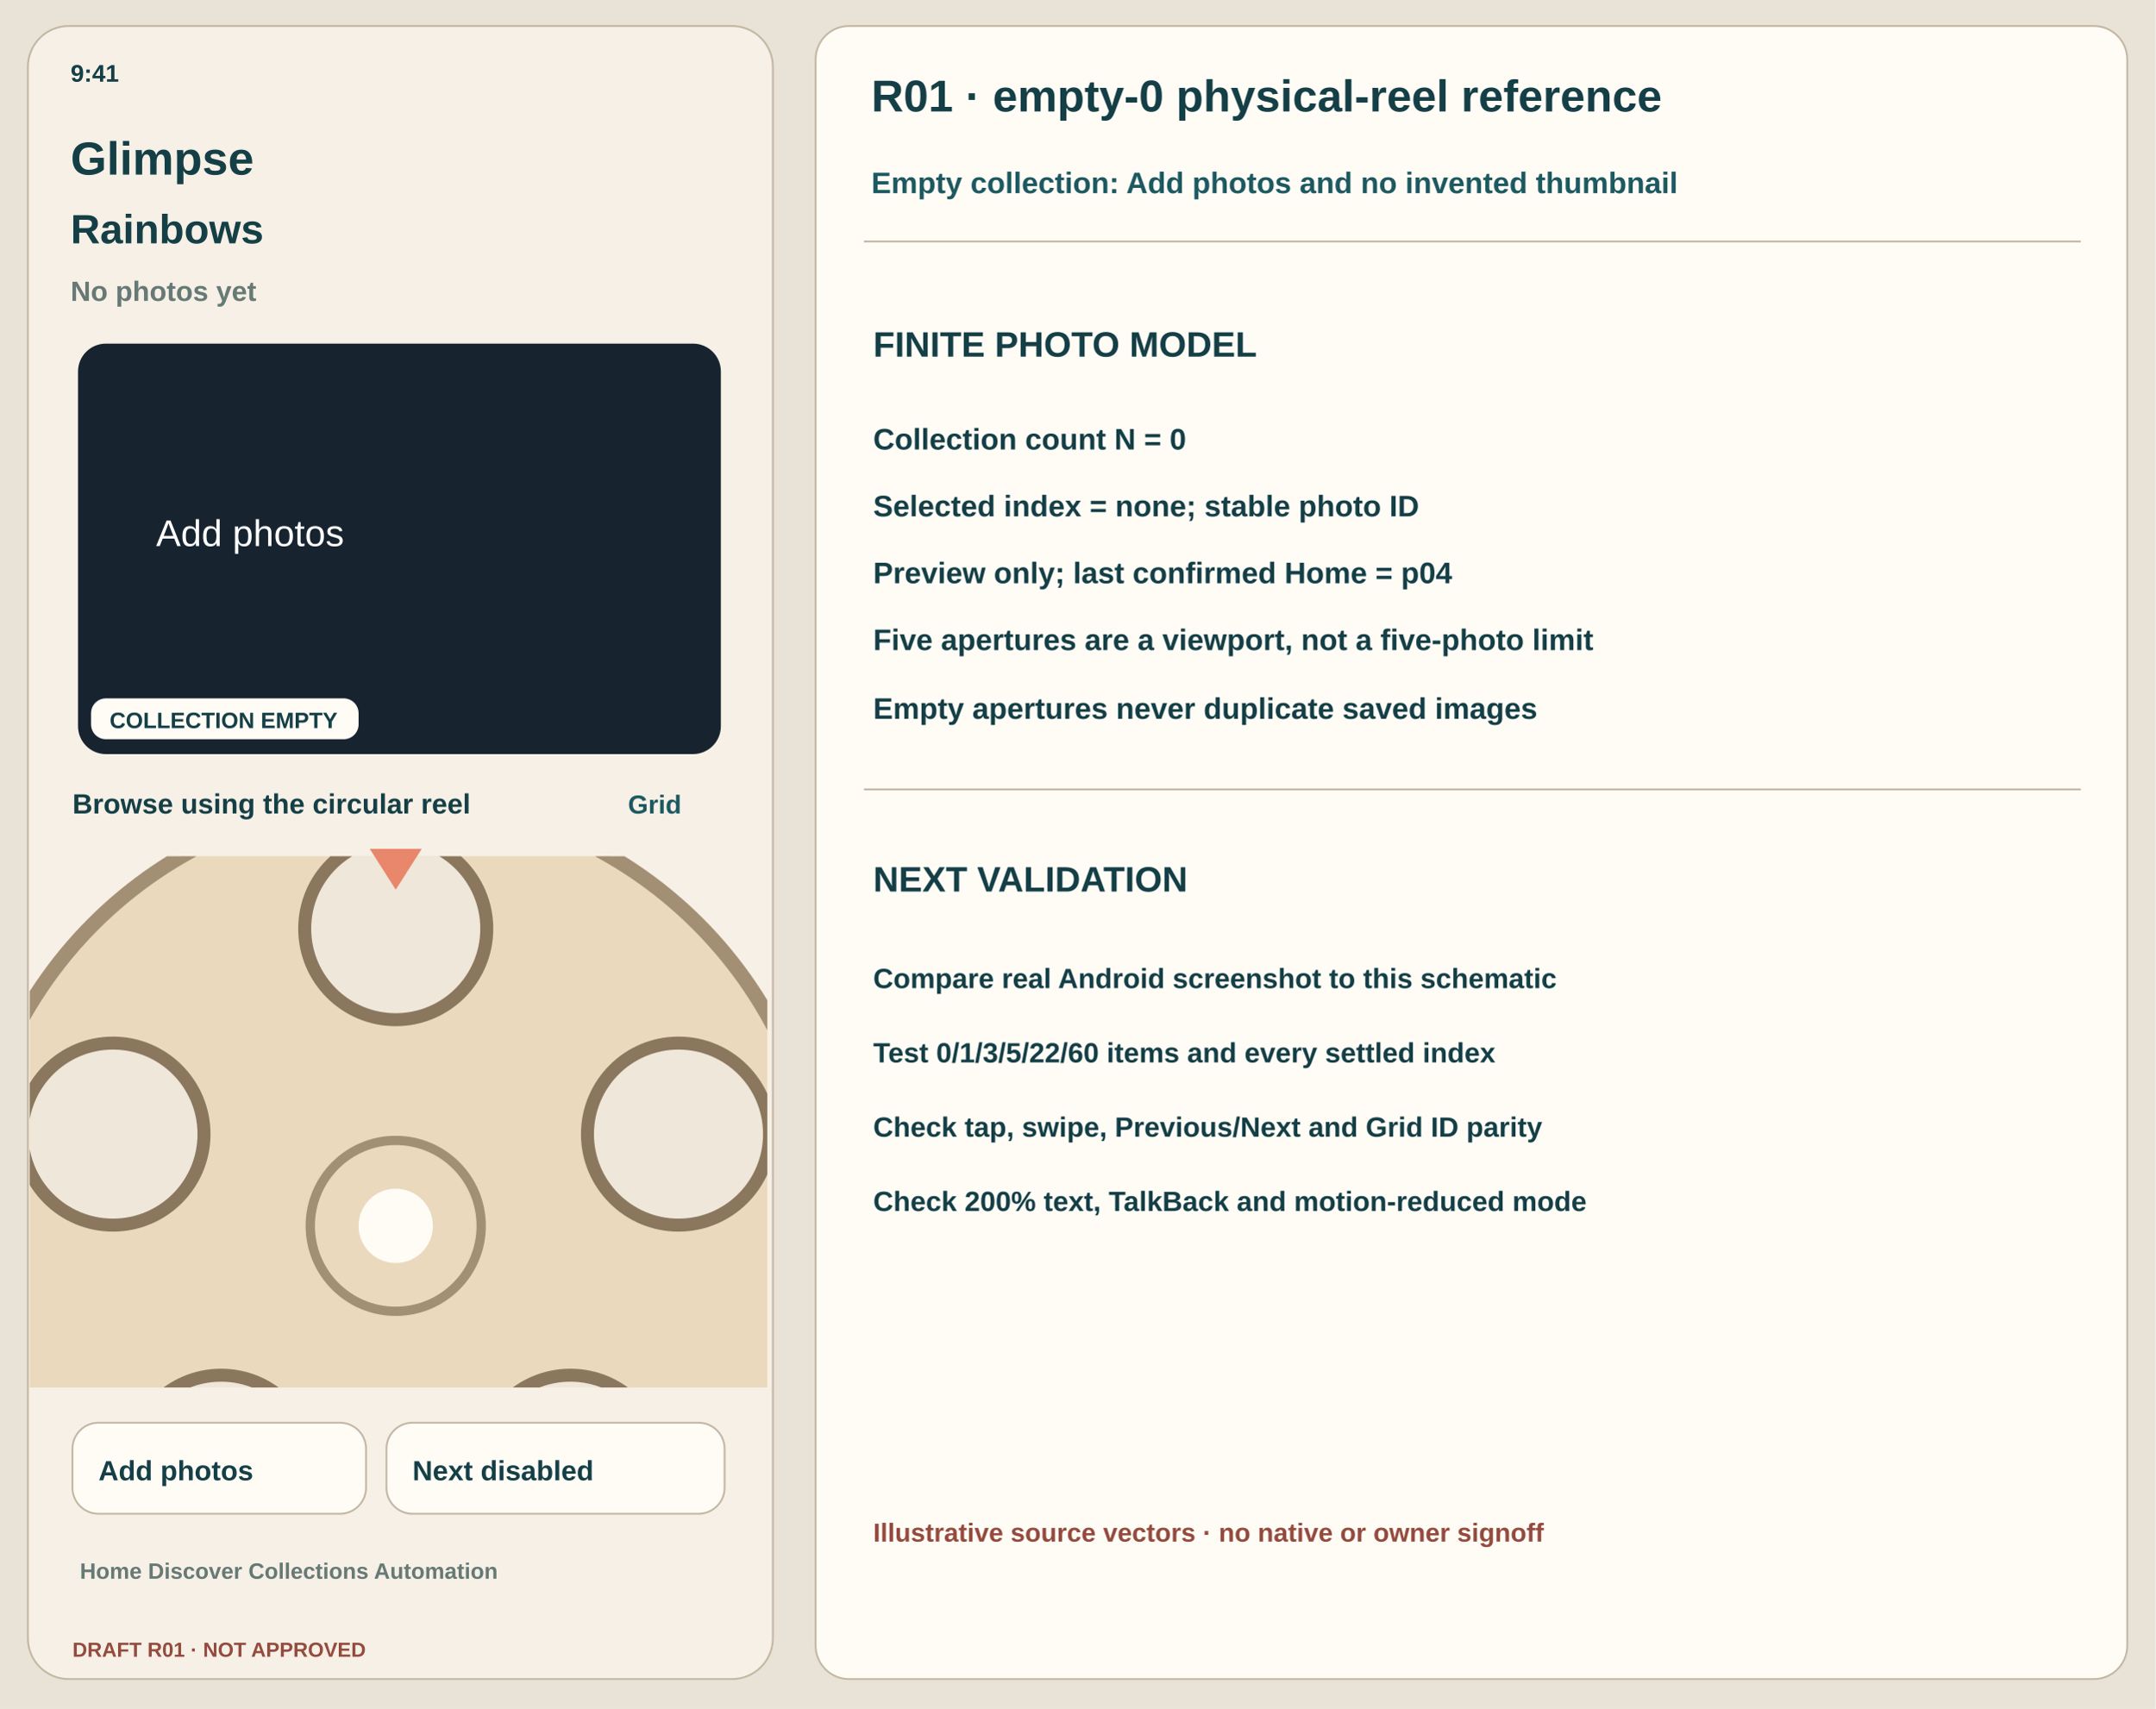
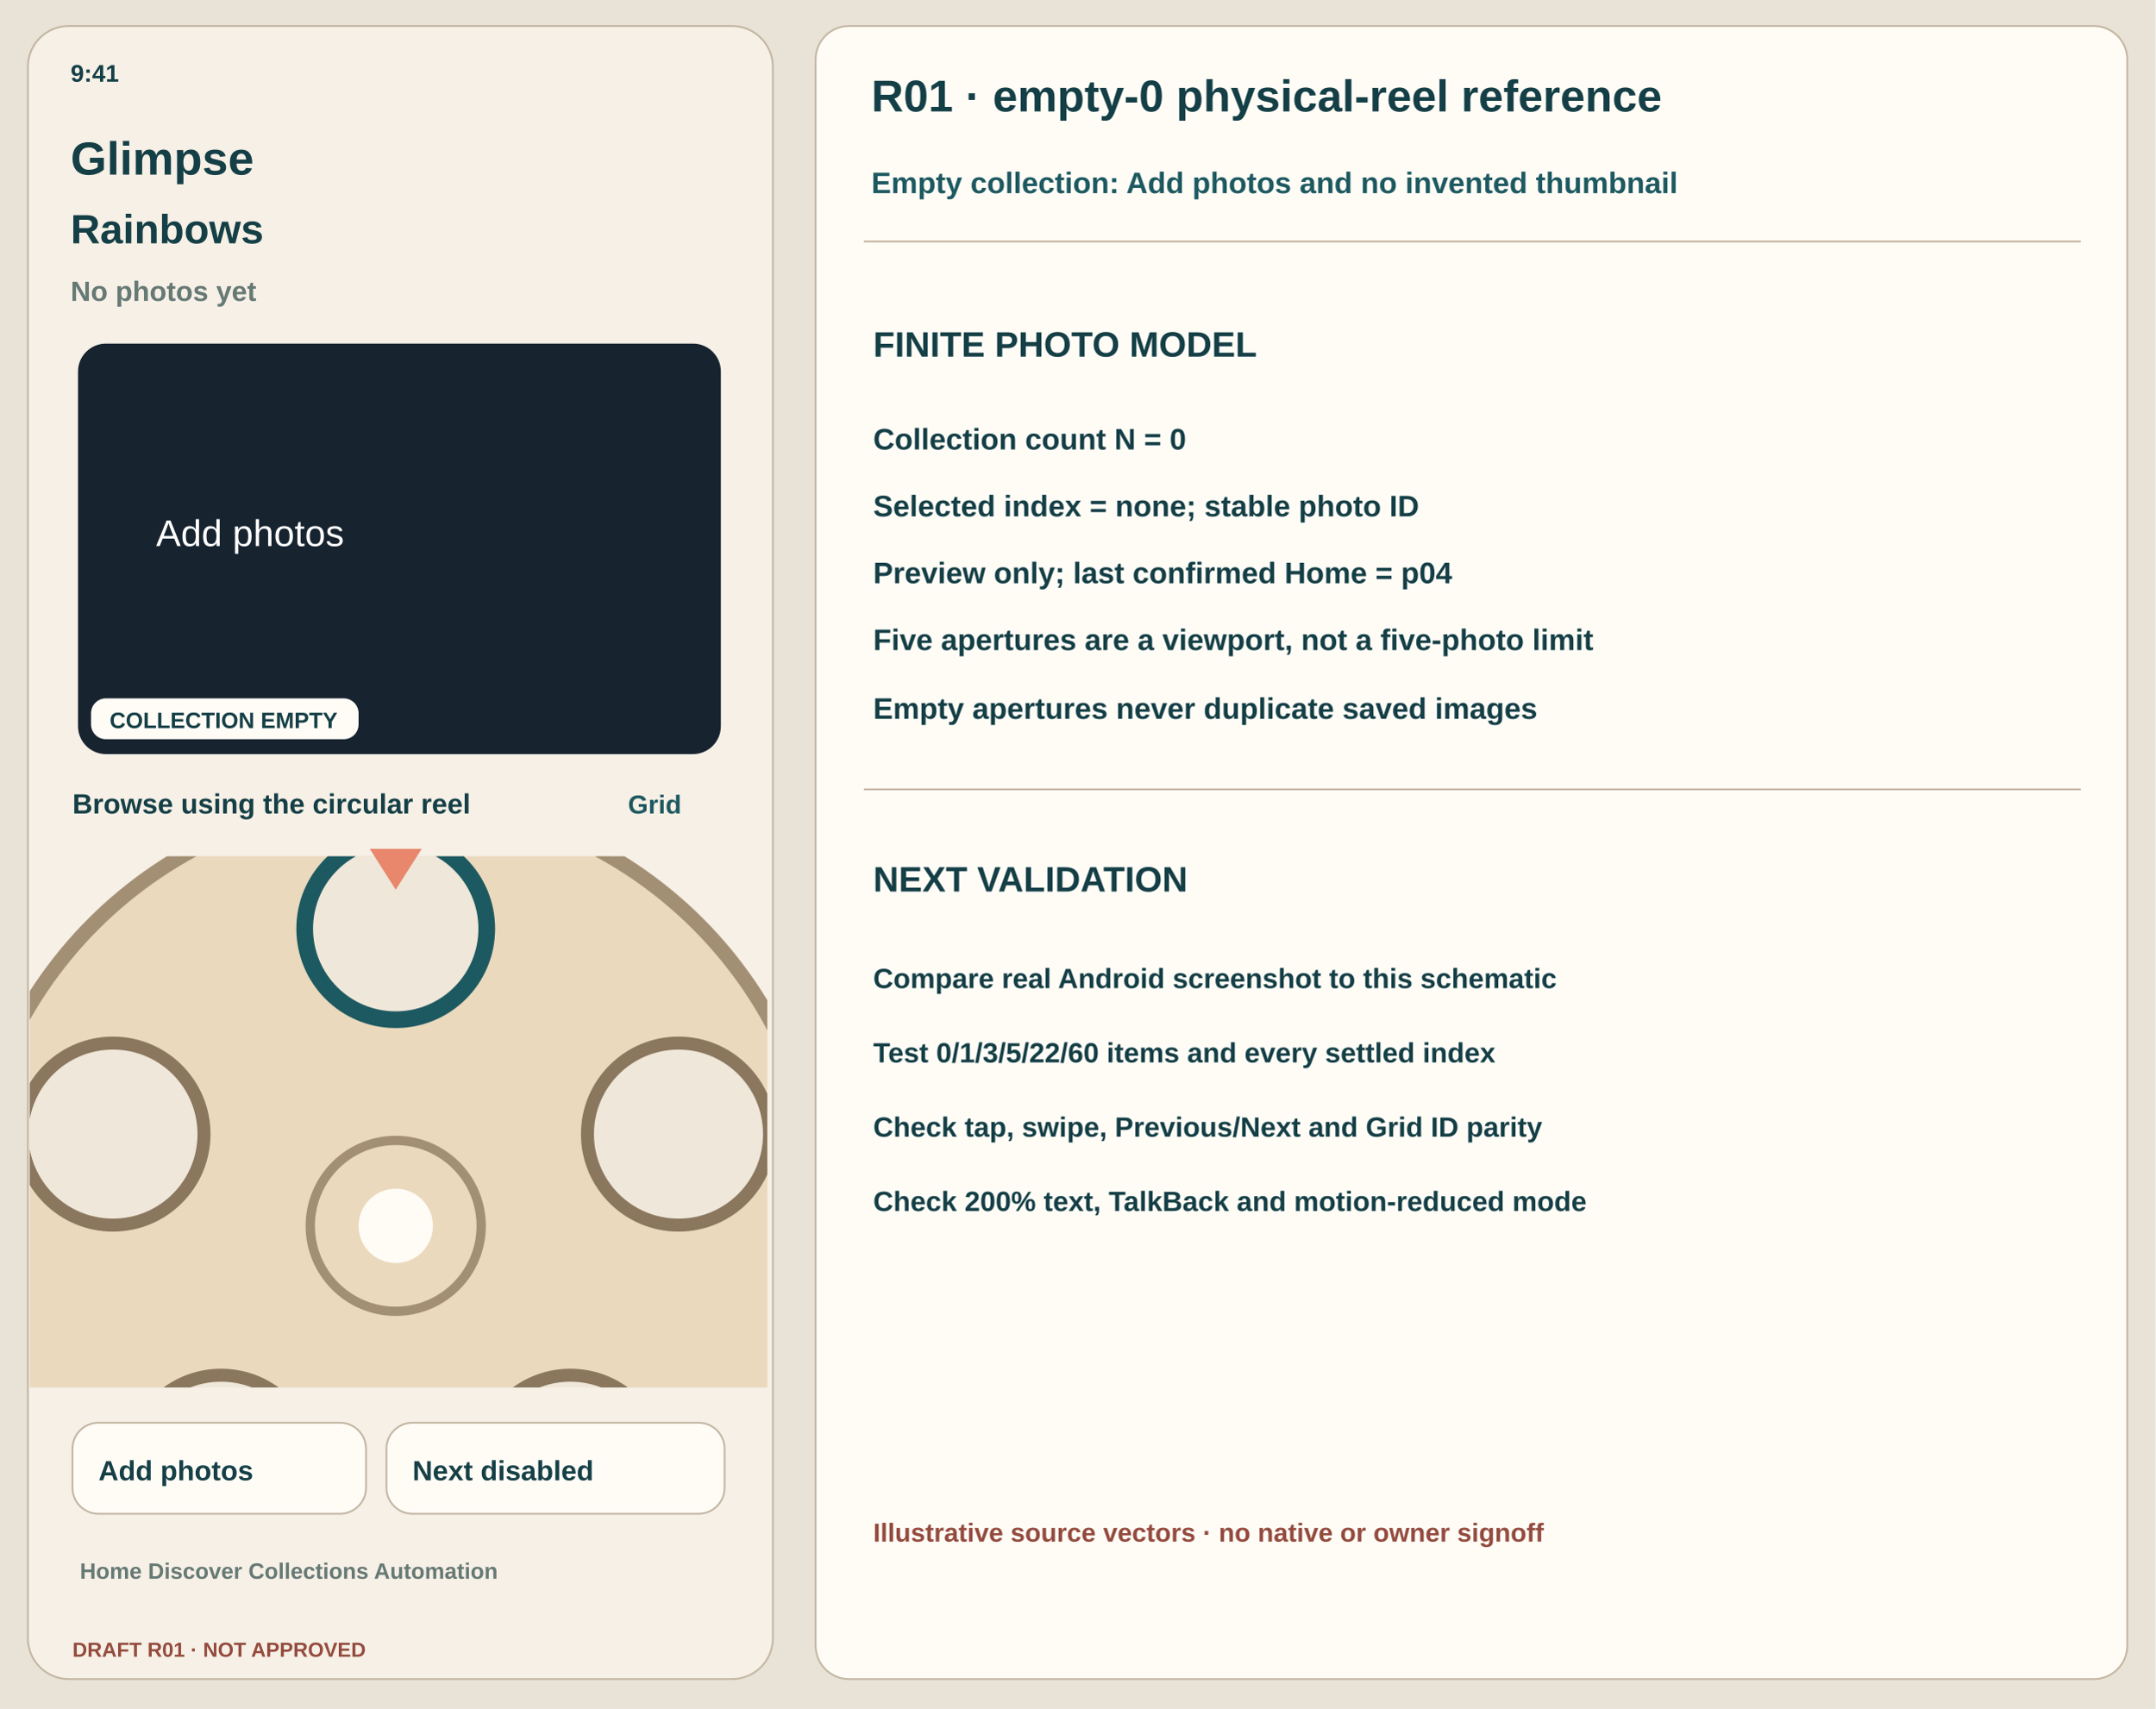
<svg xmlns="http://www.w3.org/2000/svg" width="1160" height="920" viewBox="0 0 1160 920" role="img" aria-label="R01 idle finite paper reel candidate">
  <rect width="1160" height="920" fill="#E9E2D6" />
  <rect x="15" y="14" width="401" height="890" rx="22" fill="#F6F0E6" stroke="#C4B7A4" />
  <text x="38" y="44" font-size="13" font-family="Arial,Helvetica,sans-serif" font-weight="600" fill="#153F46">9:41</text>
  <text x="38" y="94" font-size="25" font-family="Arial,Helvetica,sans-serif" font-weight="600" fill="#153F46">Glimpse</text>
  <text x="38" y="131" font-size="22" font-family="Arial,Helvetica,sans-serif" font-weight="600" fill="#153F46">Rainbows</text>
  <text x="38" y="162" font-size="15" font-family="Arial,Helvetica,sans-serif" font-weight="600" fill="#667975">No photos yet</text>
  <rect x="42" y="185" width="346" height="221" rx="15" fill="#17232F" />
  <text x="84" y="294" font-size="20" font-family="Arial,sans-serif" fill="#FFF">Add photos</text>
  <rect x="49" y="376" width="144" height="22" rx="8" fill="#FFFCF6" />
  <text x="59" y="392" font-size="12" font-family="Arial,Helvetica,sans-serif" font-weight="600" fill="#153F46">COLLECTION EMPTY</text>
  <text x="39" y="438" font-size="15" font-family="Arial,Helvetica,sans-serif" font-weight="700" fill="#153F46">Browse using the circular reel</text>
  <text x="338" y="438" font-size="14" font-family="Arial,Helvetica,sans-serif" font-weight="700" fill="#1D5960">Grid</text>
  <clipPath id="reel-crop">
    <rect x="16" y="461" width="397" height="286" />
  </clipPath>
  <g clip-path="url(#reel-crop)">
    <circle cx="213" cy="660" r="230" fill="#EAD9BD" stroke="#A38F74" stroke-width="8" />
    <g>
-       <circle cx="213.0" cy="500.0" r="49" fill="#EFE7D9" stroke="#8A775E" stroke-width="7" />
+       <circle cx="213.0" cy="500.0" r="49" fill="#EFE7D9" stroke="#1D5960" stroke-width="9" />
      <circle cx="365.2" cy="610.6" r="49" fill="#EFE7D9" stroke="#8A775E" stroke-width="7" />
      <circle cx="307.0" cy="789.4" r="49" fill="#EFE7D9" stroke="#8A775E" stroke-width="7" />
      <circle cx="119.0" cy="789.4" r="49" fill="#EFE7D9" stroke="#8A775E" stroke-width="7" />
      <circle cx="60.8" cy="610.6" r="49" fill="#EFE7D9" stroke="#8A775E" stroke-width="7" />
    </g>
    <circle cx="213" cy="660" r="46" fill="#EAD9BD" stroke="#A38F74" stroke-width="5" />
    <circle cx="213" cy="660" r="20" fill="#FFFCF6" />
  </g>
  <path d="M199 457 L227 457 L213 479Z" fill="#E8876C" />
  <rect x="39" y="766" width="158" height="49" rx="14" fill="#FFFCF6" stroke="#C4B7A4" />
  <rect x="208" y="766" width="182" height="49" rx="14" fill="#FFFCF6" stroke="#C4B7A4" />
  <text x="53" y="797" font-size="15" font-family="Arial,Helvetica,sans-serif" font-weight="600" fill="#153F46">Add photos</text>
  <text x="222" y="797" font-size="15" font-family="Arial,Helvetica,sans-serif" font-weight="600" fill="#153F46">Next disabled</text>
  <text x="43" y="850" font-size="12" font-family="Arial,Helvetica,sans-serif" font-weight="600" fill="#667975">Home     Discover     Collections     Automation</text>
  <text x="39" y="892" font-size="11" font-family="Arial,Helvetica,sans-serif" font-weight="700" fill="#944B3E">DRAFT R01 · NOT APPROVED</text>
  <rect x="439" y="14" width="706" height="890" rx="18" fill="#FFFCF6" stroke="#C4B7A4" />
  <text x="469" y="60" font-size="24" font-family="Arial,Helvetica,sans-serif" font-weight="600" fill="#153F46">R01 · empty-0 physical-reel reference</text>
  <text x="469" y="104" font-size="16" font-family="Arial,Helvetica,sans-serif" font-weight="700" fill="#1D5960">Empty collection: Add photos and no invented thumbnail</text>
  <path d="M465 130 H1120" stroke="#C4B7A4" />
  <text x="470" y="192" font-size="19" font-family="Arial,Helvetica,sans-serif" font-weight="600" fill="#153F46">FINITE PHOTO MODEL</text>
  <text x="470" y="242" font-size="16" font-family="Arial,Helvetica,sans-serif" font-weight="600" fill="#153F46">Collection count N = 0</text>
  <text x="470" y="278" font-size="16" font-family="Arial,Helvetica,sans-serif" font-weight="600" fill="#153F46">Selected index = none; stable photo ID</text>
  <text x="470" y="314" font-size="16" font-family="Arial,Helvetica,sans-serif" font-weight="600" fill="#153F46">Preview only; last confirmed Home = p04</text>
  <text x="470" y="350" font-size="16" font-family="Arial,Helvetica,sans-serif" font-weight="600" fill="#153F46">Five apertures are a viewport, not a five-photo limit</text>
  <text x="470" y="387" font-size="16" font-family="Arial,Helvetica,sans-serif" font-weight="600" fill="#153F46">Empty apertures never duplicate saved images</text>
  <path d="M465 425 H1120" stroke="#C4B7A4" />
  <text x="470" y="480" font-size="19" font-family="Arial,Helvetica,sans-serif" font-weight="600" fill="#153F46">NEXT VALIDATION</text>
  <text x="470" y="532" font-size="15" font-family="Arial,Helvetica,sans-serif" font-weight="600" fill="#153F46">Compare real Android screenshot to this schematic</text>
  <text x="470" y="572" font-size="15" font-family="Arial,Helvetica,sans-serif" font-weight="600" fill="#153F46">Test 0/1/3/5/22/60 items and every settled index</text>
  <text x="470" y="612" font-size="15" font-family="Arial,Helvetica,sans-serif" font-weight="600" fill="#153F46">Check tap, swipe, Previous/Next and Grid ID parity</text>
  <text x="470" y="652" font-size="15" font-family="Arial,Helvetica,sans-serif" font-weight="600" fill="#153F46">Check 200% text, TalkBack and motion-reduced mode</text>
  <text x="470" y="830" font-size="14" font-family="Arial,Helvetica,sans-serif" font-weight="700" fill="#944B3E">Illustrative source vectors · no native or owner signoff</text>
</svg>
